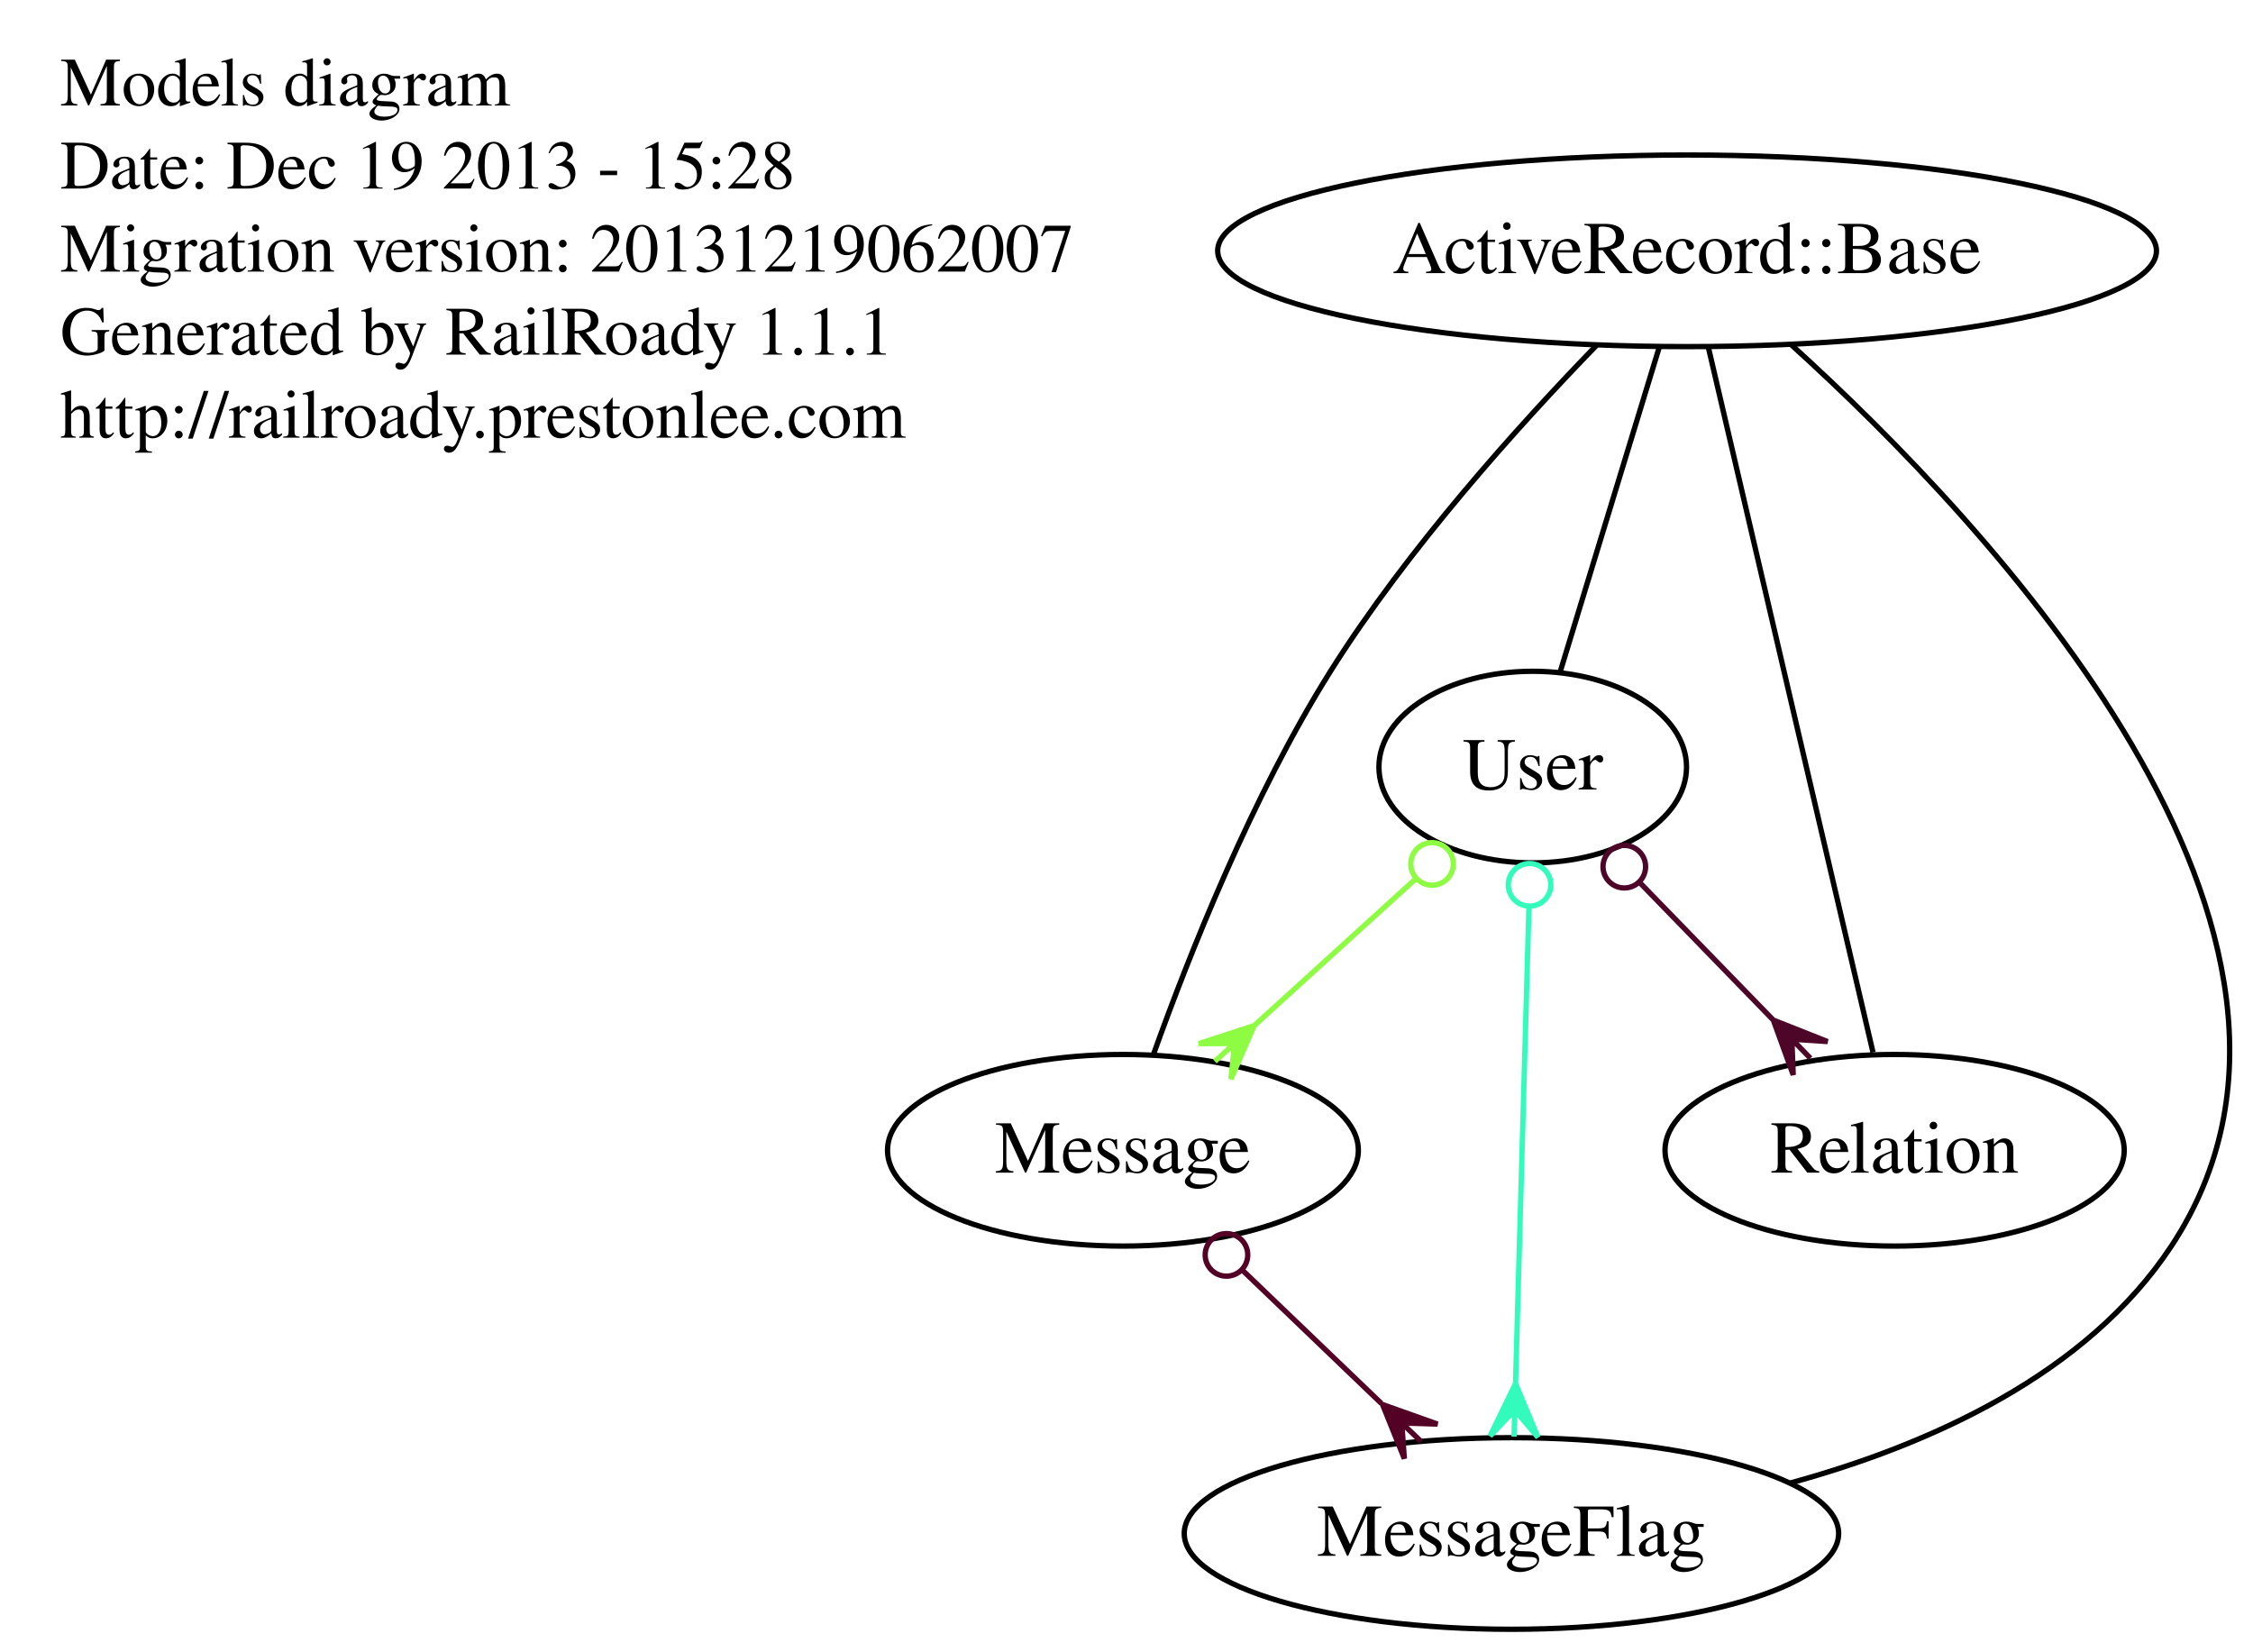
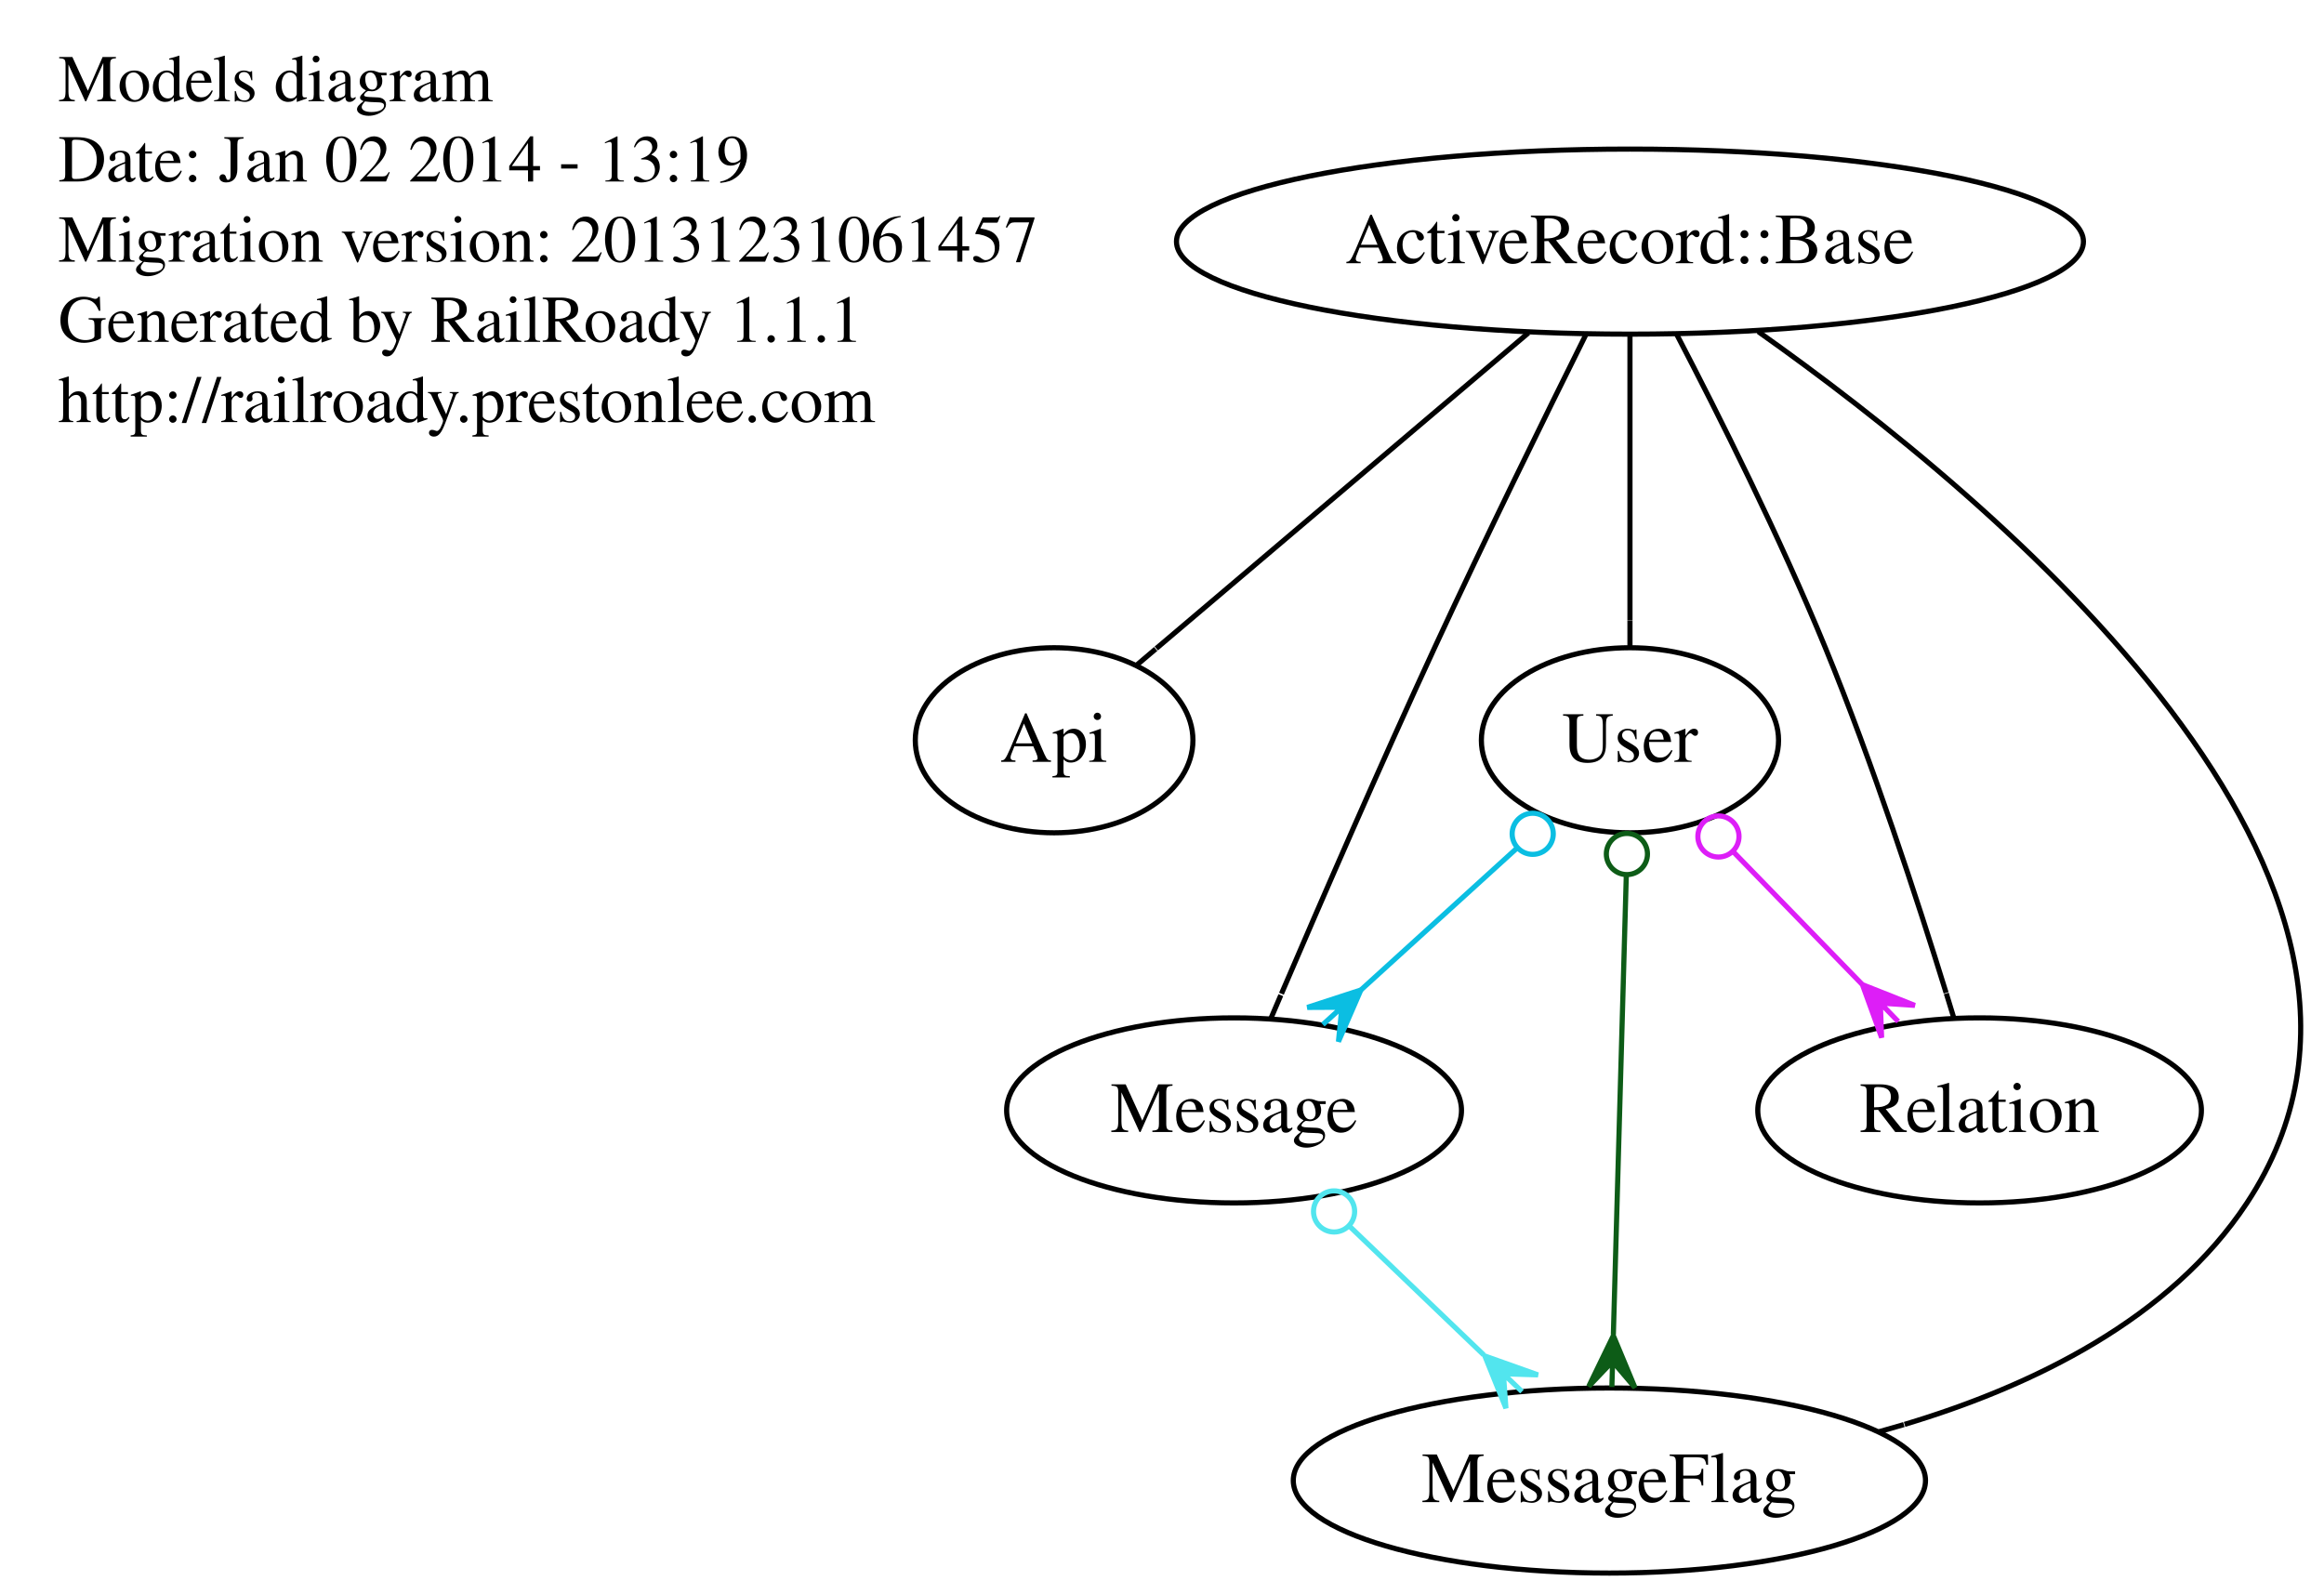
- <svg xmlns="http://www.w3.org/2000/svg" width="423pt" height="310pt" viewBox="0.00 0.00 423.34 310.00">
-   <g id="graph1" class="graph" transform="scale(1 1) rotate(0) translate(4 306)">
-     <polygon fill="white" stroke="white" points="-4,5 -4,-306 420.336,-306 420.336,5 -4,5" />
+ <svg xmlns="http://www.w3.org/2000/svg" width="452pt" height="310pt" viewBox="0.00 0.00 451.97 310.00">
+   <g id="graph0" class="graph" transform="scale(1 1) rotate(0) translate(4 306)">
+     <polygon fill="white" stroke="white" points="-4,4 -4,-306 447.973,-306 447.973,4 -4,4" />
    <g id="node1" class="node">
      <text text-anchor="start" x="7.314" y="-286.3" font-family="Times,serif" font-size="13.00">Models diagram</text>
-       <text text-anchor="start" x="7.314" y="-270.7" font-family="Times,serif" font-size="13.00">Date: Dec 19 2013 - 15:28</text>
-       <text text-anchor="start" x="7.314" y="-255.1" font-family="Times,serif" font-size="13.00">Migration version: 20131219062007</text>
+       <text text-anchor="start" x="7.314" y="-270.7" font-family="Times,serif" font-size="13.00">Date: Jan 02 2014 - 13:19</text>
+       <text text-anchor="start" x="7.314" y="-255.1" font-family="Times,serif" font-size="13.00">Migration version: 20131231061457</text>
      <text text-anchor="start" x="7.314" y="-239.5" font-family="Times,serif" font-size="13.00">Generated by RailRoady 1.1.1</text>
      <text text-anchor="start" x="7.314" y="-223.9" font-family="Times,serif" font-size="13.00">http://railroady.prestonlee.com</text>
    </g>
    <g id="node2" class="node">
-       <ellipse fill="none" stroke="black" cx="280" cy="-18" rx="61.481" ry="18" />
-       <text text-anchor="middle" x="280" y="-13.8" font-family="Times,serif" font-size="14.00">MessageFlag</text>
+       <ellipse fill="none" stroke="black" cx="201" cy="-162" rx="27" ry="18" />
+       <text text-anchor="middle" x="201" y="-157.8" font-family="Times,serif" font-size="14.00">Api</text>
    </g>
    <g id="node3" class="node">
-       <ellipse fill="none" stroke="black" cx="352" cy="-90" rx="43.141" ry="18" />
-       <text text-anchor="middle" x="352" y="-85.8" font-family="Times,serif" font-size="14.00">Relation</text>
+       <ellipse fill="none" stroke="black" cx="309" cy="-18" rx="61.481" ry="18" />
+       <text text-anchor="middle" x="309" y="-13.8" font-family="Times,serif" font-size="14.00">MessageFlag</text>
    </g>
    <g id="node4" class="node">
-       <ellipse fill="none" stroke="black" cx="207" cy="-90" rx="44.233" ry="18" />
-       <text text-anchor="middle" x="207" y="-85.8" font-family="Times,serif" font-size="14.00">Message</text>
+       <ellipse fill="none" stroke="black" cx="381" cy="-90" rx="43.141" ry="18" />
+       <text text-anchor="middle" x="381" y="-85.8" font-family="Times,serif" font-size="14.00">Relation</text>
+     </g>
+     <g id="node5" class="node">
+       <ellipse fill="none" stroke="black" cx="236" cy="-90" rx="44.233" ry="18" />
+       <text text-anchor="middle" x="236" y="-85.8" font-family="Times,serif" font-size="14.00">Message</text>
+     </g>
+     <g id="edge4" class="edge">
+       <path fill="none" stroke="#52e5ee" d="M258.349,-67.57C266.64,-59.62 276.083,-50.564 284.552,-42.443" />
+       <ellipse fill="none" stroke="#52e5ee" cx="255.452" cy="-70.347" rx="4" ry="4" />
+       <polygon fill="#52e5ee" stroke="#52e5ee" points="284.776,-42.228 295.109,-38.555 288.385,-38.768 291.994,-35.307 291.994,-35.307 291.994,-35.307 288.385,-38.768 288.88,-32.059 284.776,-42.228 284.776,-42.228" />
+     </g>
+     <g id="node6" class="node">
+       <ellipse fill="none" stroke="black" cx="313" cy="-162" rx="28.9" ry="18" />
+       <text text-anchor="middle" x="313" y="-157.8" font-family="Times,serif" font-size="14.00">User</text>
+     </g>
+     <g id="edge7" class="edge">
+       <path fill="none" stroke="#0d5c17" d="M312.283,-135.558C311.576,-110.444 310.498,-72.164 309.772,-46.393" />
+       <ellipse fill="none" stroke="#0d5c17" cx="312.405" cy="-139.873" rx="4" ry="4" />
+       <polygon fill="#0d5c17" stroke="#0d5c17" points="309.766,-46.185 313.982,-36.062 309.625,-41.187 309.484,-36.189 309.484,-36.189 309.484,-36.189 309.625,-41.187 304.986,-36.316 309.766,-46.185 309.766,-46.185" />
+     </g>
+     <g id="edge8" class="edge">
+       <path fill="none" stroke="#dd1ef7" d="M333.174,-140.232C341.004,-132.172 350.013,-122.899 358.085,-114.589" />
+       <ellipse fill="none" stroke="#dd1ef7" cx="330.208" cy="-143.286" rx="4" ry="4" />
+       <polygon fill="#dd1ef7" stroke="#dd1ef7" points="358.207,-114.463 368.403,-110.426 361.691,-110.877 365.175,-107.29 365.175,-107.29 365.175,-107.29 361.691,-110.877 361.947,-104.155 358.207,-114.463 358.207,-114.463" />
    </g>
    <g id="edge6" class="edge">
-       <path fill="none" stroke="#530226" d="M229.349,-67.57C237.64,-59.62 247.083,-50.564 255.552,-42.443" />
-       <ellipse fill="none" stroke="#530226" cx="226.452" cy="-70.347" rx="4" ry="4" />
-       <polygon fill="#530226" stroke="#530226" points="255.776,-42.228 266.109,-38.555 259.385,-38.768 262.994,-35.307 262.994,-35.307 262.994,-35.307 259.385,-38.768 259.88,-32.059 255.776,-42.228 255.776,-42.228" />
+       <path fill="none" stroke="#0bbee2" d="M291.051,-141.047C281.594,-132.449 270.491,-122.355 260.743,-113.493" />
+       <ellipse fill="none" stroke="#0bbee2" cx="294.086" cy="-143.805" rx="4" ry="4" />
+       <polygon fill="#0bbee2" stroke="#0bbee2" points="260.672,-113.429 256.3,-103.373 256.973,-110.066 253.273,-106.703 253.273,-106.703 253.273,-106.703 256.973,-110.066 250.246,-110.032 260.672,-113.429 260.672,-113.429" />
    </g>
-     <g id="node5" class="node">
-       <ellipse fill="none" stroke="black" cx="284" cy="-162" rx="28.9" ry="18" />
-       <text text-anchor="middle" x="284" y="-157.8" font-family="Times,serif" font-size="14.00">User</text>
-     </g>
-     <g id="edge12" class="edge">
-       <path fill="none" stroke="#32fbbc" d="M283.283,-135.558C282.576,-110.444 281.498,-72.164 280.772,-46.393" />
-       <ellipse fill="none" stroke="#32fbbc" cx="283.405" cy="-139.873" rx="4" ry="4" />
-       <polygon fill="#32fbbc" stroke="#32fbbc" points="280.766,-46.185 284.982,-36.062 280.625,-41.187 280.484,-36.189 280.484,-36.189 280.484,-36.189 280.625,-41.187 275.986,-36.316 280.766,-46.185 280.766,-46.185" />
-     </g>
-     <g id="edge14" class="edge">
-       <path fill="none" stroke="#4d0627" d="M304.174,-140.232C312.004,-132.172 321.013,-122.899 329.085,-114.589" />
-       <ellipse fill="none" stroke="#4d0627" cx="301.208" cy="-143.286" rx="4" ry="4" />
-       <polygon fill="#4d0627" stroke="#4d0627" points="329.207,-114.463 339.403,-110.426 332.691,-110.877 336.175,-107.29 336.175,-107.29 336.175,-107.29 332.691,-110.877 332.947,-104.155 329.207,-114.463 329.207,-114.463" />
-     </g>
-     <g id="edge10" class="edge">
-       <path fill="none" stroke="#8dfc42" d="M262.051,-141.047C252.594,-132.449 241.491,-122.355 231.743,-113.493" />
-       <ellipse fill="none" stroke="#8dfc42" cx="265.086" cy="-143.805" rx="4" ry="4" />
-       <polygon fill="#8dfc42" stroke="#8dfc42" points="231.672,-113.429 227.3,-103.373 227.973,-110.066 224.273,-106.703 224.273,-106.703 224.273,-106.703 227.973,-110.066 221.246,-110.032 231.672,-113.429 231.672,-113.429" />
-     </g>
-     <g id="node6" class="node">
+     <g id="node7" class="node">
      <ellipse fill="none" stroke="black" cx="313" cy="-259" rx="88.2" ry="18" />
      <text text-anchor="middle" x="313" y="-254.8" font-family="Times,serif" font-size="14.00">ActiveRecord::Base</text>
    </g>
+     <g id="edge1" class="edge">
+       <path fill="none" stroke="black" d="M293.234,-241.235C272.864,-223.956 241.284,-197.169 220.874,-179.857" />
+       <polyline fill="none" stroke="black" points="216.947,-176.527 220.76,-179.761 " />
+     </g>
    <g id="edge2" class="edge">
-       <path fill="none" stroke="black" d="M332.616,-241.316C369.605,-207.801 442.618,-130.504 404,-72 388.072,-47.87 358.653,-34.687 332.467,-27.504" />
+       <path fill="none" stroke="black" d="M337.933,-241.503C383.98,-208.953 474.071,-134.219 433,-72 418.067,-49.378 391.278,-36.377 366.411,-28.922" />
+       <polyline fill="none" stroke="black" points="361.467,-27.504 366.273,-28.883 " />
    </g>
-     <g id="edge4" class="edge">
-       <path fill="none" stroke="black" d="M317.027,-240.757C324.5,-208.756 340.436,-140.518 347.937,-108.399" />
+     <g id="edge3" class="edge">
+       <path fill="none" stroke="black" d="M322.098,-240.941C330.234,-225.329 342.197,-201.462 351,-180 360.219,-157.523 368.869,-131.063 374.489,-112.869" />
+       <polyline fill="none" stroke="black" points="375.992,-107.967 374.527,-112.748 " />
    </g>
-     <g id="edge8" class="edge">
-       <path fill="none" stroke="black" d="M295.963,-241.213C281.356,-226.162 260.444,-202.97 246,-180 231.273,-156.579 219.409,-126.641 212.784,-108.147" />
+     <g id="edge5" class="edge">
+       <path fill="none" stroke="black" d="M304.499,-241.053C296.664,-225.316 284.8,-201.192 275,-180 264.45,-157.187 252.97,-130.782 245.216,-112.693" />
+       <polyline fill="none" stroke="black" points="243.132,-107.822 245.098,-112.418 " />
    </g>
-     <g id="edge16" class="edge">
-       <path fill="none" stroke="black" d="M307.815,-241.016C302.537,-223.724 294.402,-197.076 289.14,-179.837" />
+     <g id="edge9" class="edge">
+       <path fill="none" stroke="black" d="M313,-240.576C313,-225.041 313,-202.217 313,-185.345" />
+       <polyline fill="none" stroke="black" points="313,-180.314 313,-185.314 " />
    </g>
  </g>
</svg>
